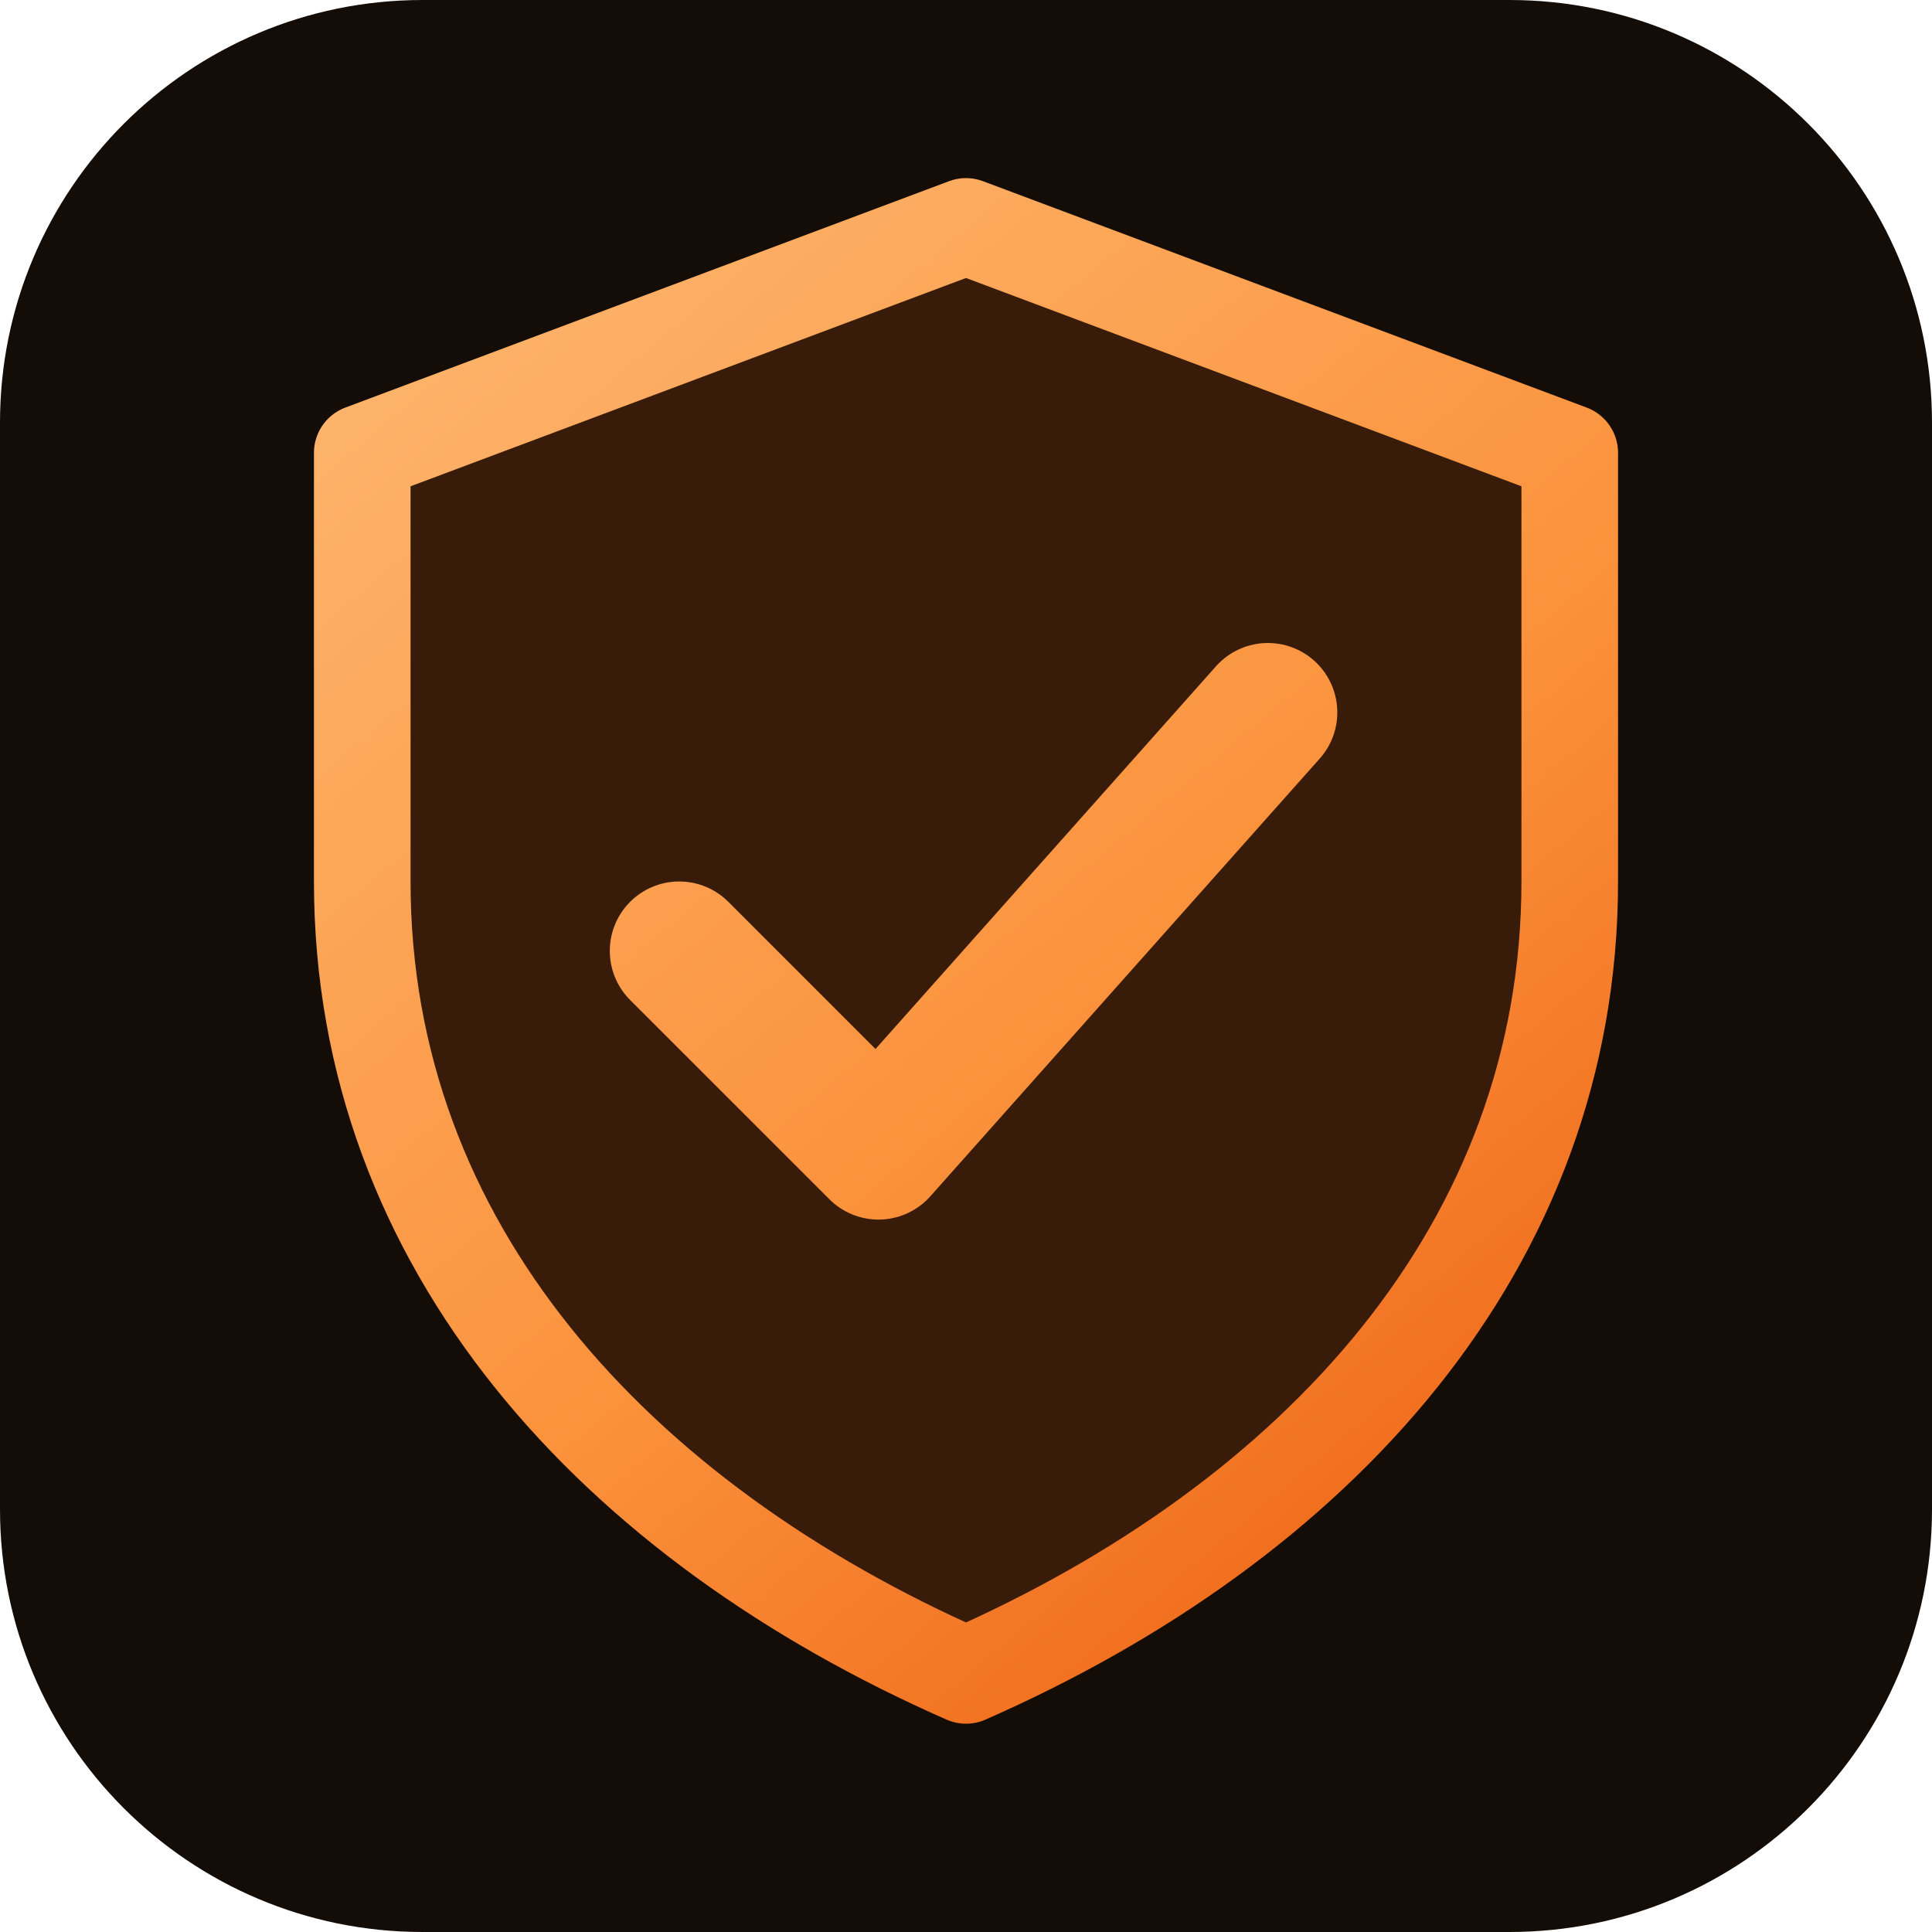
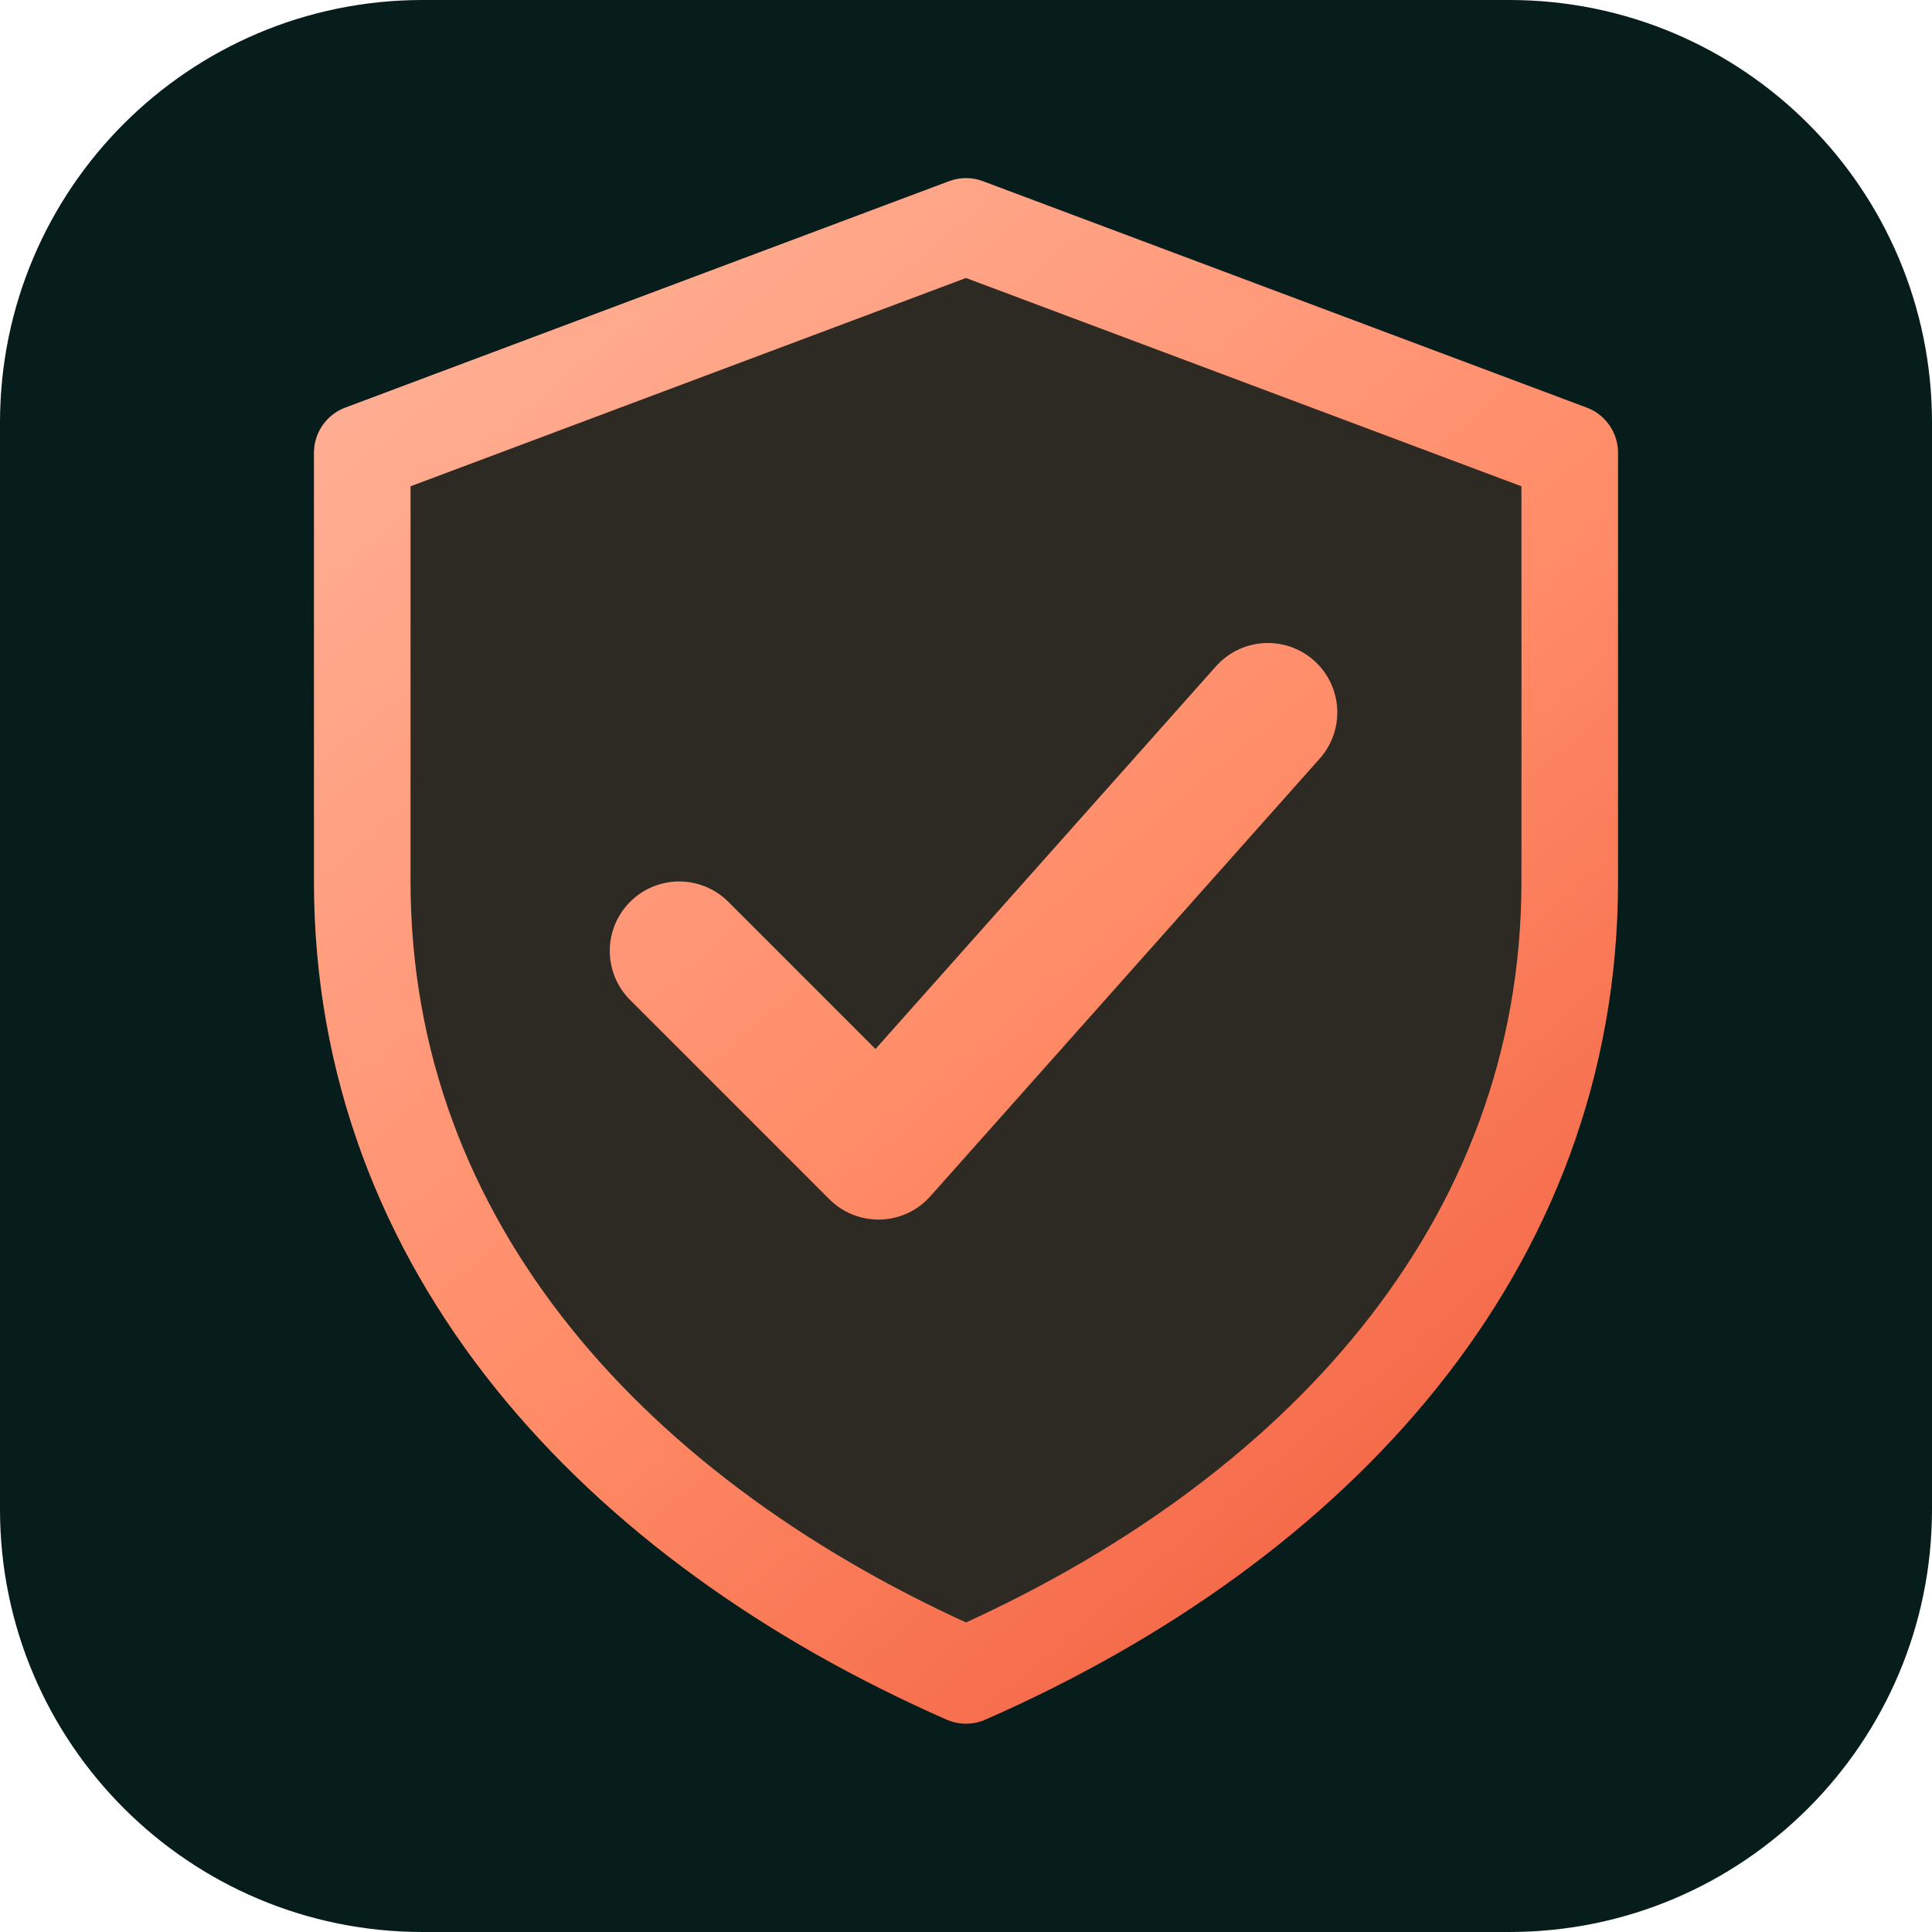
<svg xmlns="http://www.w3.org/2000/svg" viewBox="0 0 64 64">
  <defs>
-     <linearGradient id="ember" x1="10" y1="6" x2="54" y2="58" gradientUnits="userSpaceOnUse">
-       <stop stop-color="#fdba74" />
-       <stop offset="0.55" stop-color="#fb923c" />
-       <stop offset="1" stop-color="#ea580c" />
+     <linearGradient id="coral" x1="10" y1="6" x2="54" y2="58" gradientUnits="userSpaceOnUse">
+       <stop stop-color="#ffb59c" />
+       <stop offset="0.55" stop-color="#ff8a66" />
+       <stop offset="1" stop-color="#ee5537" />
    </linearGradient>
  </defs>
-   <rect width="64" height="64" rx="14" fill="#140c07" />
-   <path d="M32 7.5 52 15v14.2c0 12.1-8.4 21.2-20 26.3-11.6-5.1-20-14.2-20-26.3V15Z" fill="rgba(249,115,22,0.16)" stroke="url(#ember)" stroke-width="3.2" stroke-linejoin="round" />
-   <path d="m22.5 31.5 6.6 6.6L42 23.6" fill="none" stroke="url(#ember)" stroke-width="4.6" stroke-linecap="round" stroke-linejoin="round" />
+   <rect width="64" height="64" rx="14" fill="#061d1b" />
+   <path d="M32 7.5 52 15v14.2c0 12.1-8.4 21.2-20 26.3-11.6-5.1-20-14.2-20-26.3V15Z" fill="rgba(255,111,78,0.16)" stroke="url(#coral)" stroke-width="3.2" stroke-linejoin="round" />
+   <path d="m22.5 31.5 6.6 6.6L42 23.6" fill="none" stroke="url(#coral)" stroke-width="4.6" stroke-linecap="round" stroke-linejoin="round" />
</svg>
